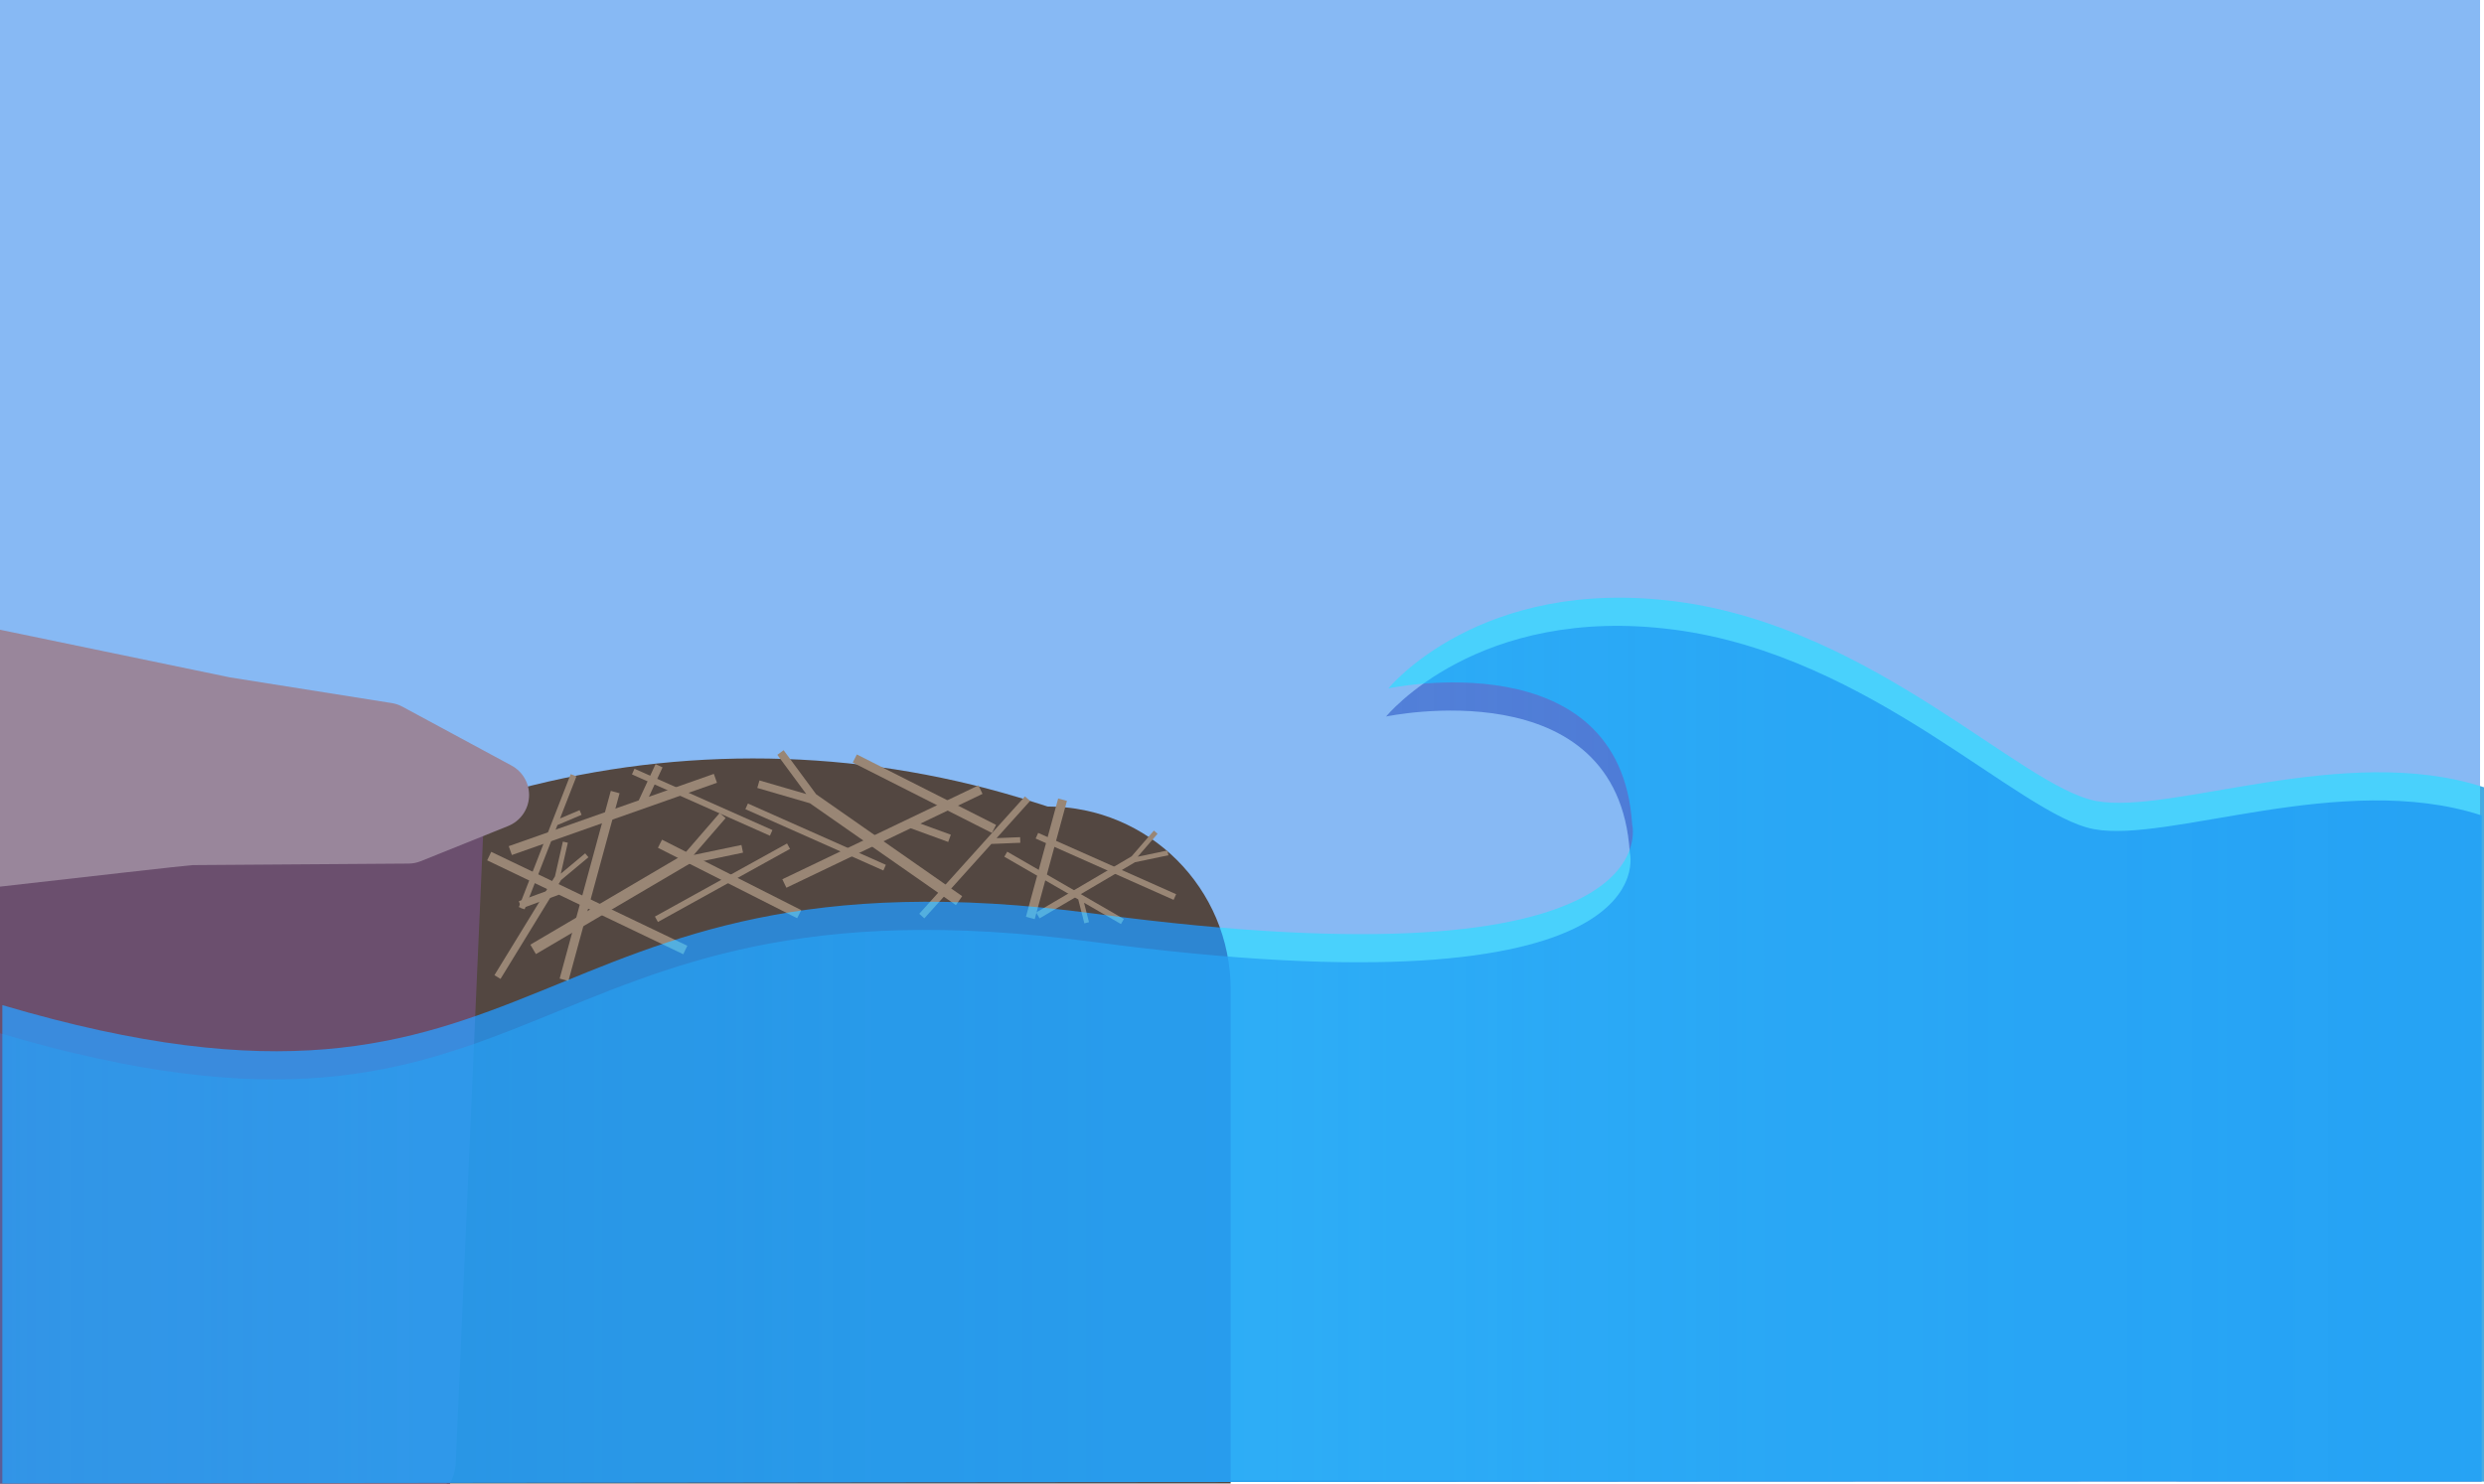
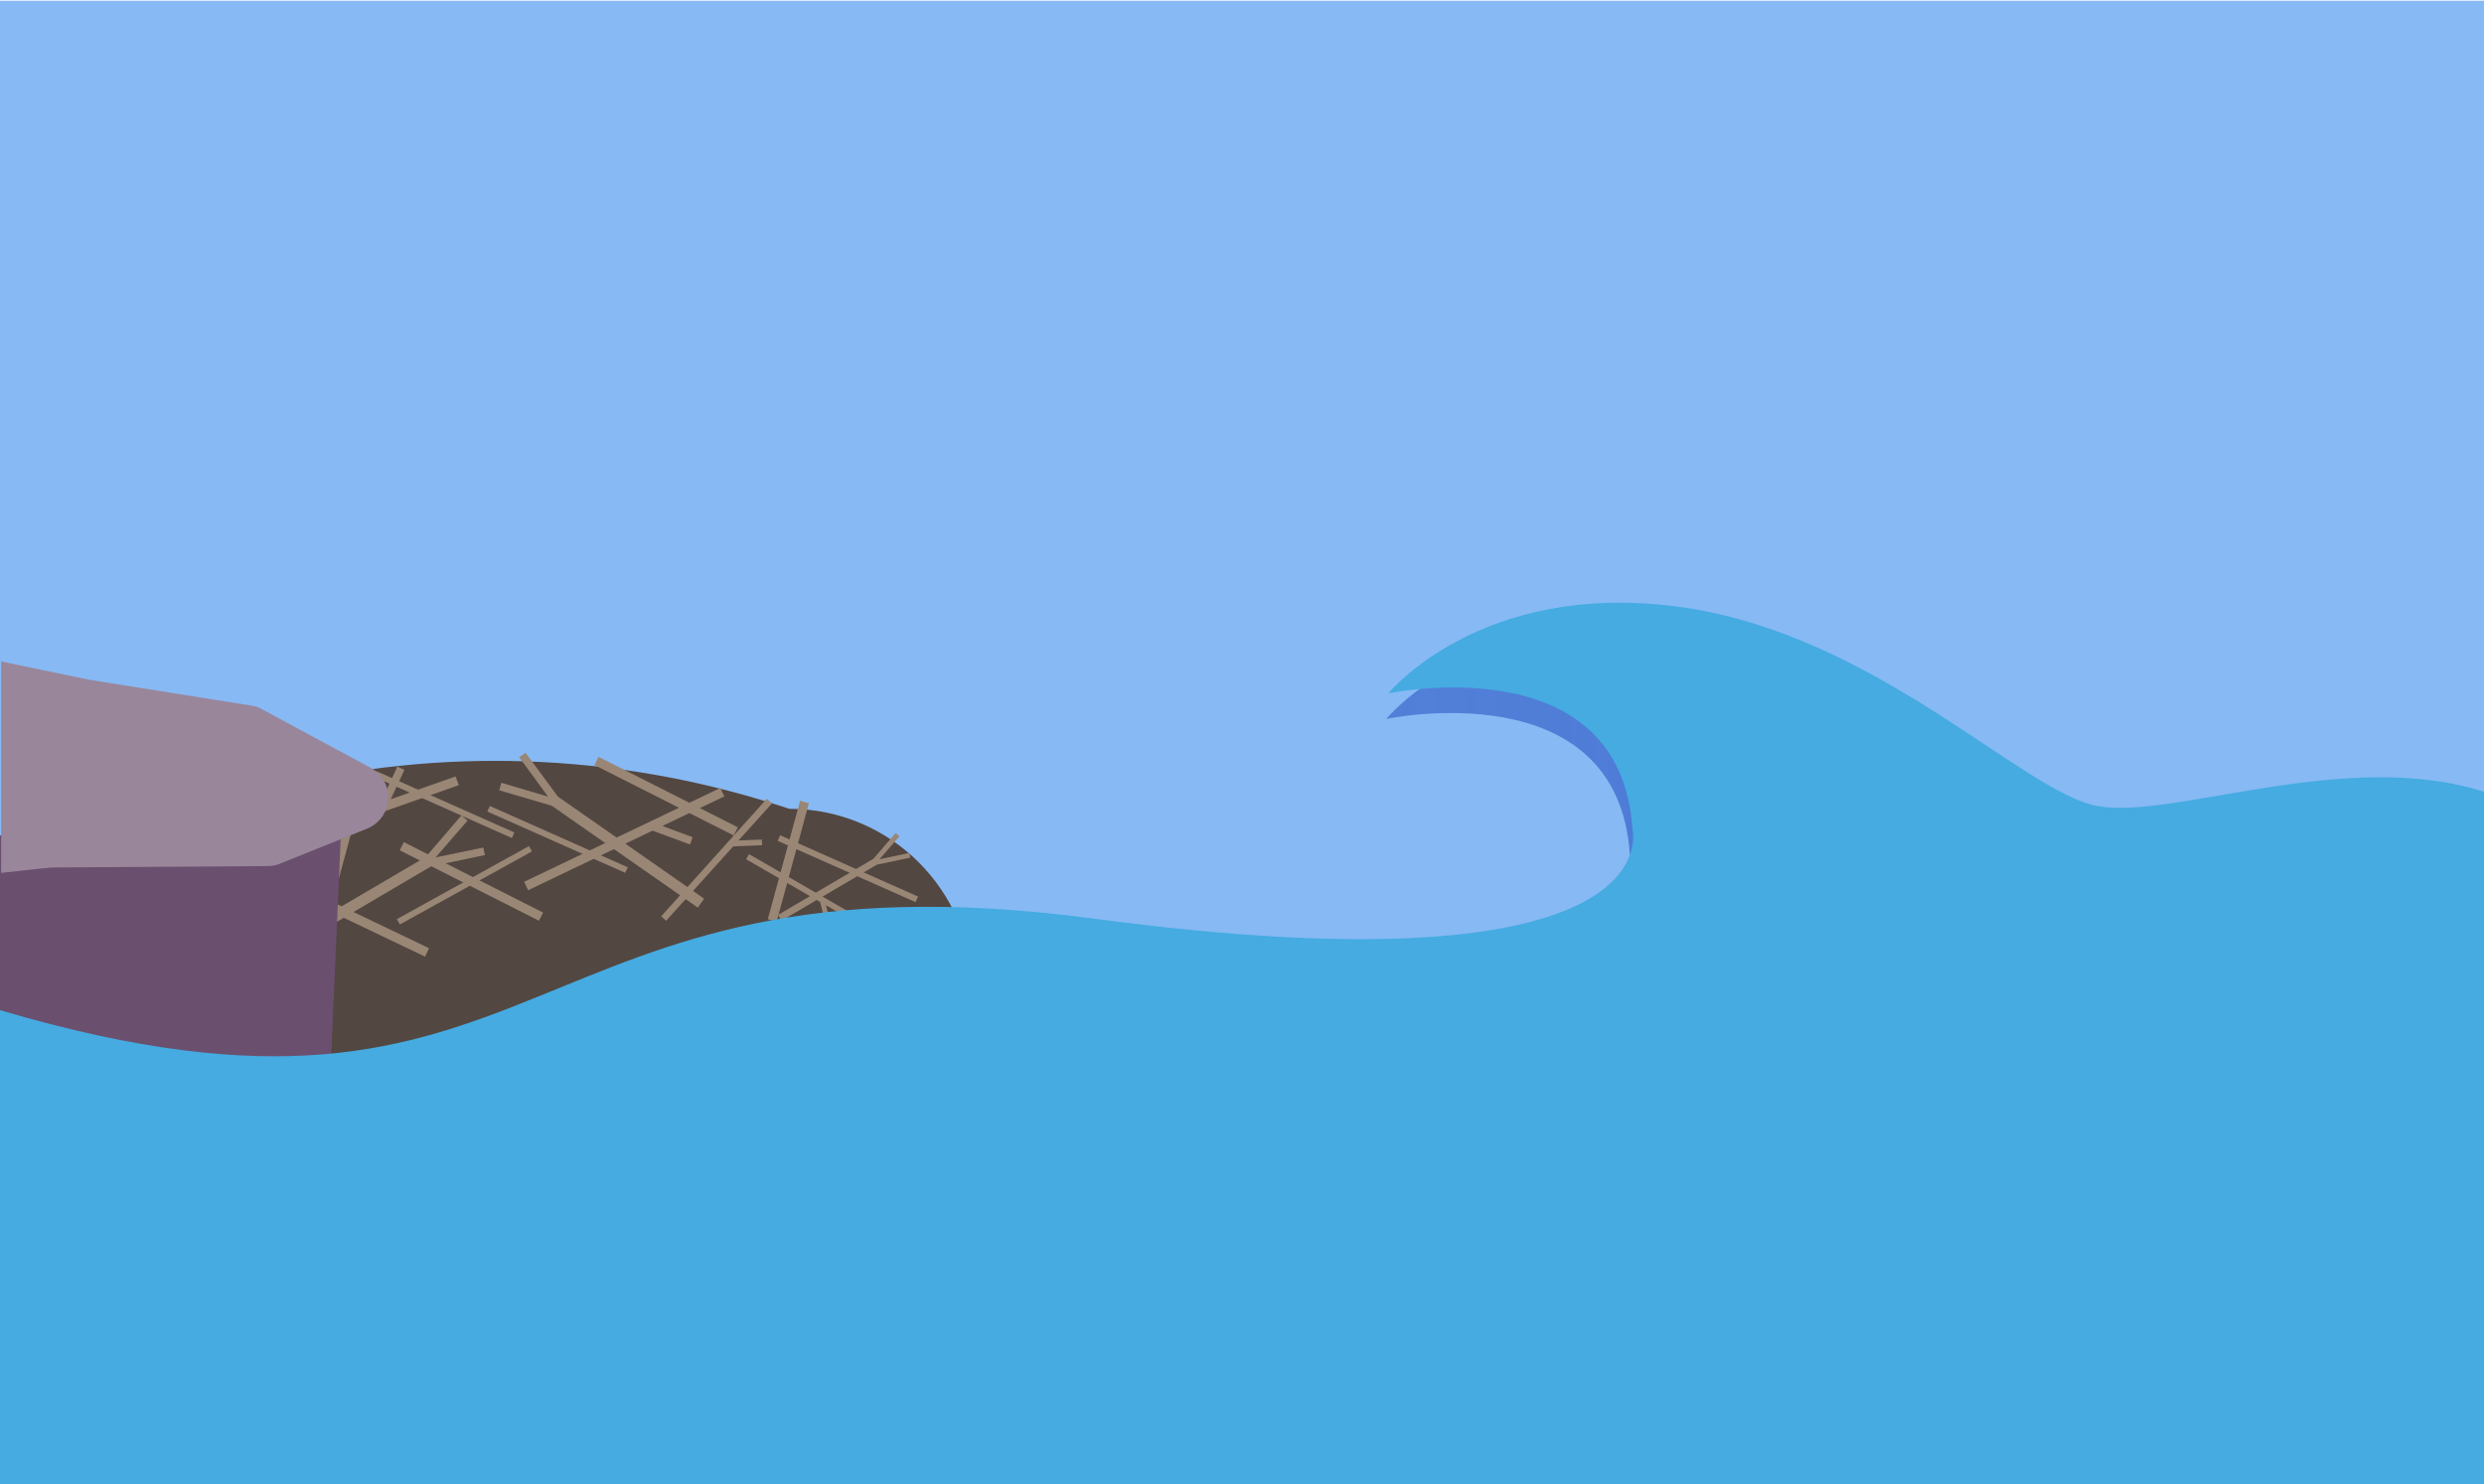
- <svg xmlns="http://www.w3.org/2000/svg" viewBox="0 0 1058.34 632.37">
-   <defs>
-     <style>.cls-1{isolation:isolate;}.cls-2{fill:#87b9f4;}.cls-3{fill:#534741;}.cls-4{fill:#6b4f6e;}.cls-5{fill:#99869b;}.cls-6{fill:url(#linear-gradient);}.cls-7{fill:#998675;}.cls-8{fill:#45abe1;mix-blend-mode:hard-light;}</style>
-     <linearGradient id="linear-gradient" y1="449.49" x2="1057.34" y2="449.49" gradientUnits="userSpaceOnUse">
-       <stop offset="0" stop-color="#4673d2" stop-opacity="0.4" />
-       <stop offset="0.1" stop-color="#4673d2" stop-opacity="0.49" />
-       <stop offset="0.39" stop-color="#4673d2" stop-opacity="0.71" />
-       <stop offset="0.65" stop-color="#4673d2" stop-opacity="0.87" />
-       <stop offset="0.86" stop-color="#4673d2" stop-opacity="0.96" />
-       <stop offset="1" stop-color="#4673d2" />
-     </linearGradient>
-   </defs>
-   <g class="cls-1">
-     <g id="Layer_2" data-name="Layer 2">
-       <g id="North_America_BG" data-name="North America BG">
-         <rect class="cls-2" width="1056.66" height="630.91" />
-         <path class="cls-3" d="M524.34,632.24h-334V343.7l36.53-9a392.48,392.48,0,0,1,213.58,7.15l5.89,1.88a78,78,0,0,1,78,78Z" />
-         <path class="cls-4" d="M206.34,344.37,0,363.61V632.37H191.69a22.1,22.1,0,0,0,2.44-7.84Z" />
-         <path class="cls-5" d="M217.91,326.25l-46.44-25.06a14.05,14.05,0,0,0-4.53-1.54L98,288.7,0,268.39V377.87c32.91-3.75,80.7-9.17,82-9.17,1.8,0,76.7-.54,92-.65a14.1,14.1,0,0,0,5.21-1l37.27-15A14.26,14.26,0,0,0,217.91,326.25Z" />
-         <path class="cls-6" d="M1056.83,347.37c-58.91-19-132.79,12-164.74,6s-94.85-74-178.72-85-122.81,37-122.81,37,98.85-21,103.84,58c0,0,18.48,71-229.13,38s-228.64,109-465.27,39V632.24s695.35-1.08,1057.34-.79V347.52Z" />
-         <polygon class="cls-7" points="247.79 347.27 246.94 345.28 238.61 348.82 245.6 330.89 243.15 329.93 221.06 386.58 223.51 387.54 237.51 351.63 247.79 347.27" />
-         <polygon class="cls-7" points="462.01 393.53 463.98 393.02 461.87 384.74 477.6 393.82 478.84 391.67 429.14 362.98 427.9 365.13 459.4 383.32 462.01 393.53" />
-         <polygon class="cls-7" points="434.72 359.18 434.63 356.8 424.61 357.2 438.87 341.36 436.7 339.41 391.66 389.44 393.82 391.39 422.38 359.68 434.72 359.18" />
-         <polygon class="cls-7" points="403.99 358.83 405.12 355.75 392.16 351.01 418.62 338.34 416.88 334.72 333.32 374.73 335.05 378.35 388.02 352.99 403.99 358.83" />
-         <polygon class="cls-7" points="279.31 325.67 282.29 327.05 276.48 339.57 304.14 329.82 305.48 333.61 218.09 364.4 216.76 360.62 272.15 341.1 279.31 325.67" />
-         <polygon class="cls-7" points="222.18 387.17 221.05 384.08 234.01 379.34 207.56 366.67 209.29 363.05 292.85 403.07 291.12 406.69 238.15 381.32 222.18 387.17" />
-         <rect class="cls-7" x="306.52" y="344.05" width="2.64" height="64.33" transform="translate(488.01 -75.27) rotate(61.05)" />
-         <rect class="cls-7" x="297.85" y="309.71" width="2.64" height="64.33" transform="translate(733.11 207.42) rotate(113.97)" />
-         <rect class="cls-7" x="469.85" y="337.05" width="2.64" height="64.33" transform="translate(999.97 88.7) rotate(113.97)" />
-         <rect class="cls-7" x="346.18" y="324.53" width="2.64" height="64.33" transform="translate(814.62 184.1) rotate(113.97)" />
-         <rect class="cls-7" x="308.92" y="341.38" width="3.87" height="66.48" transform="translate(-163.76 482.83) rotate(-63.16)" />
-         <rect class="cls-7" x="391.92" y="305.05" width="3.87" height="66.48" transform="translate(-85.82 536.96) rotate(-63.16)" />
-         <rect class="cls-7" x="249.26" y="336.12" width="3.87" height="82.92" transform="translate(108.1 -52.76) rotate(15.24)" />
-         <rect class="cls-7" x="443.89" y="339.91" width="3.87" height="52.25" transform="translate(111.92 -104.33) rotate(15.24)" />
-         <polygon class="cls-7" points="316.58 363.39 315.9 360.12 295.56 364.37 309.16 348.66 306.64 346.48 291.36 364.14 225.96 402.6 228.33 406.62 293.72 368.16 316.58 363.39" />
-         <polygon class="cls-7" points="250.71 365.35 249.32 363.68 238.94 372.35 241.94 359.16 239.82 358.68 236.45 373.5 210.66 415.61 213.25 417.2 239.04 375.09 250.71 365.35" />
-         <polygon class="cls-7" points="497.81 364.5 497.39 362.47 484.74 365.12 493.19 355.35 491.63 353.99 482.12 364.97 441.45 388.89 442.93 391.39 483.59 367.47 497.81 364.5" />
-         <polygon class="cls-7" points="333.87 319.73 331.19 321.7 343.53 338.42 323.58 332.61 322.65 335.81 345.07 342.34 407.28 385.76 409.95 381.94 347.74 338.51 333.87 319.73" />
-         <path class="cls-8" d="M1057.83,335.37c-58.91-19-132.79,12-164.74,6s-94.85-74-178.72-85-122.81,37-122.81,37,98.85-21,103.84,58c0,0,18.48,71-229.13,38s-228.64,109-465.27,39V632.24s695.35-1.08,1057.34-.79V335.52Z" />
-       </g>
-     </g>
-   </g>
+ <svg xmlns="http://www.w3.org/2000/svg" version="1.1" id="Layer_1" x="0px" y="0px" viewBox="509 -296.4 1058.3 632.4" style="enable-background:new 509 -296.4 1058.3 632.4;" xml:space="preserve">
+   <style type="text/css">
+ 	.st0{fill:#87B9F4;}
+ 	.st1{fill:url(#SVGID_1_);}
+ 	.st2{fill:#534741;}
+ 	.st3{fill:#998675;}
+ 	.st4{fill:#6B4F6E;}
+ 	.st5{fill:#99869B;}
+ 	.st6{fill:#45ABE1;}
+ </style>
+   <rect x="509" y="-296.1" class="st0" width="1059.2" height="631.7" />
+   <linearGradient id="SVGID_1_" gradientUnits="userSpaceOnUse" x1="509" y1="-114.856" x2="1566.34" y2="-114.856" gradientTransform="matrix(1 0 0 -1 0 39.26)">
+     <stop offset="0" style="stop-color:#4673D2;stop-opacity:0.4" />
+     <stop offset="0.1" style="stop-color:#4673D2;stop-opacity:0.49" />
+     <stop offset="0.39" style="stop-color:#4673D2;stop-opacity:0.71" />
+     <stop offset="0.65" style="stop-color:#4673D2;stop-opacity:0.87" />
+     <stop offset="0.86" style="stop-color:#4673D2;stop-opacity:0.96" />
+     <stop offset="1" style="stop-color:#4673D2" />
+   </linearGradient>
+   <path class="st1" d="M1565.8,52c-58.9-19-132.8,12-164.7,6s-94.8-74-178.7-85s-122.8,37-122.8,37s98.8-21,103.8,58  c0,0,18.5,71-229.1,38S745.6,215,509,145v191.9c0,0,695.3-1.1,1057.3-0.8V52.1L1565.8,52z" />
+   <path class="st2" d="M923.3,336.9h-334V48.3l36.5-9c70.5-17.4,144.4-14.9,213.6,7.1l5.9,1.9c43.1,0,78,34.9,78,78V336.9z" />
+   <polygon class="st3" points="646.8,51.9 645.9,49.9 637.6,53.5 644.6,35.5 642.2,34.6 620.1,91.2 622.5,92.2 636.5,56.3 " />
+   <polygon class="st3" points="861,98.2 863,97.6 860.9,89.4 876.6,98.5 877.8,96.3 828.1,67.6 826.9,69.8 858.4,88 " />
+   <polygon class="st3" points="833.7,63.8 833.6,61.4 823.6,61.8 837.9,46 835.7,44 790.7,94.1 792.8,96 821.4,64.3 " />
+   <polygon class="st3" points="803,63.5 804.1,60.4 791.2,55.6 817.6,43 815.9,39.4 732.3,79.4 734,83 787,57.6 " />
+   <polygon class="st3" points="678.3,30.3 681.3,31.7 675.5,44.2 703.1,34.5 704.5,38.2 617.1,69 615.8,65.3 671.2,45.7 " />
+   <polygon class="st3" points="621.2,91.8 620,88.7 633,84 606.6,71.3 608.3,67.7 691.8,107.7 690.1,111.3 637.2,86 " />
+   <rect x="705.5" y="48.7" transform="matrix(-0.484 -0.875 0.875 -0.484 978.2086 738.4609)" class="st3" width="2.6" height="64.3" />
+   <rect x="696.9" y="14.4" transform="matrix(0.4063 -0.9138 0.9138 0.4063 372.021 665.593)" class="st3" width="2.6" height="64.3" />
+   <rect x="868.9" y="41.7" transform="matrix(0.4063 -0.9138 0.9138 0.4063 449.1639 838.9932)" class="st3" width="2.6" height="64.3" />
+   <rect x="745.2" y="29.2" transform="matrix(0.4063 -0.9138 0.9138 0.4063 387.1757 718.5582)" class="st3" width="2.6" height="64.3" />
+   <rect x="707.9" y="46" transform="matrix(-0.4515 0.8923 -0.8923 -0.4515 1101.052 -518.3732)" class="st3" width="3.9" height="66.5" />
+   <rect x="790.9" y="9.7" transform="matrix(-0.4515 0.8923 -0.8923 -0.4515 1189.106 -645.1653)" class="st3" width="3.9" height="66.5" />
+   <rect x="648.3" y="40.7" transform="matrix(-0.9648 -0.2629 0.2629 -0.9648 1255.946 332.4282)" class="st3" width="3.9" height="82.9" />
+   <rect x="842.9" y="44.5" transform="matrix(-0.9648 -0.2629 0.2629 -0.9648 1641.417 360.902)" class="st3" width="3.9" height="52.3" />
+   <polygon class="st3" points="715.6,68 714.9,64.8 694.6,69 708.2,53.3 705.6,51.1 690.4,68.8 625,107.2 627.3,111.3 692.7,72.8 " />
+   <polygon class="st3" points="649.7,70 648.3,68.3 637.9,77 640.9,63.8 638.8,63.3 635.5,78.1 609.7,120.2 612.3,121.8 638,79.7 " />
+   <polygon class="st3" points="896.8,69.1 896.4,67.1 883.7,69.8 892.2,60 890.6,58.6 881.1,69.6 840.5,93.5 841.9,96 882.6,72.1 " />
+   <polygon class="st3" points="732.9,24.4 730.2,26.3 742.5,43.1 722.6,37.2 721.7,40.4 744.1,47 806.3,90.4 809,86.6 746.7,43.1 " />
+   <path class="st4" d="M509,59.6V334h131.2c1.3-2.4,2.1-5.1,2.4-7.8L654.8,46L509,59.6z" />
+   <path class="st5" d="M673.4,38.1c-1.2-3.1-3.5-5.7-6.5-7.3L620.5,5.8c-1.4-0.8-2.9-1.3-4.5-1.5L547-6.7l-37.5-7.8v90.1  c12.3-1.4,21-2.3,21.5-2.3c1.8,0,76.7-0.5,92-0.6c1.8,0,3.6-0.3,5.2-1l37.3-15C672.8,53.7,676.3,45.4,673.4,38.1z" />
+   <path class="st6" d="M1567.5,41.1c-59-19-133,12-165,6c-32-6-95-74-179-85c-84-11-123,37-123,37s99-21,104,58c0,0,18.5,71-229.5,38  s-229,109-466,39V338c0,0,696.4-1.1,1059-0.8V41.3L1567.5,41.1z" />
</svg>
